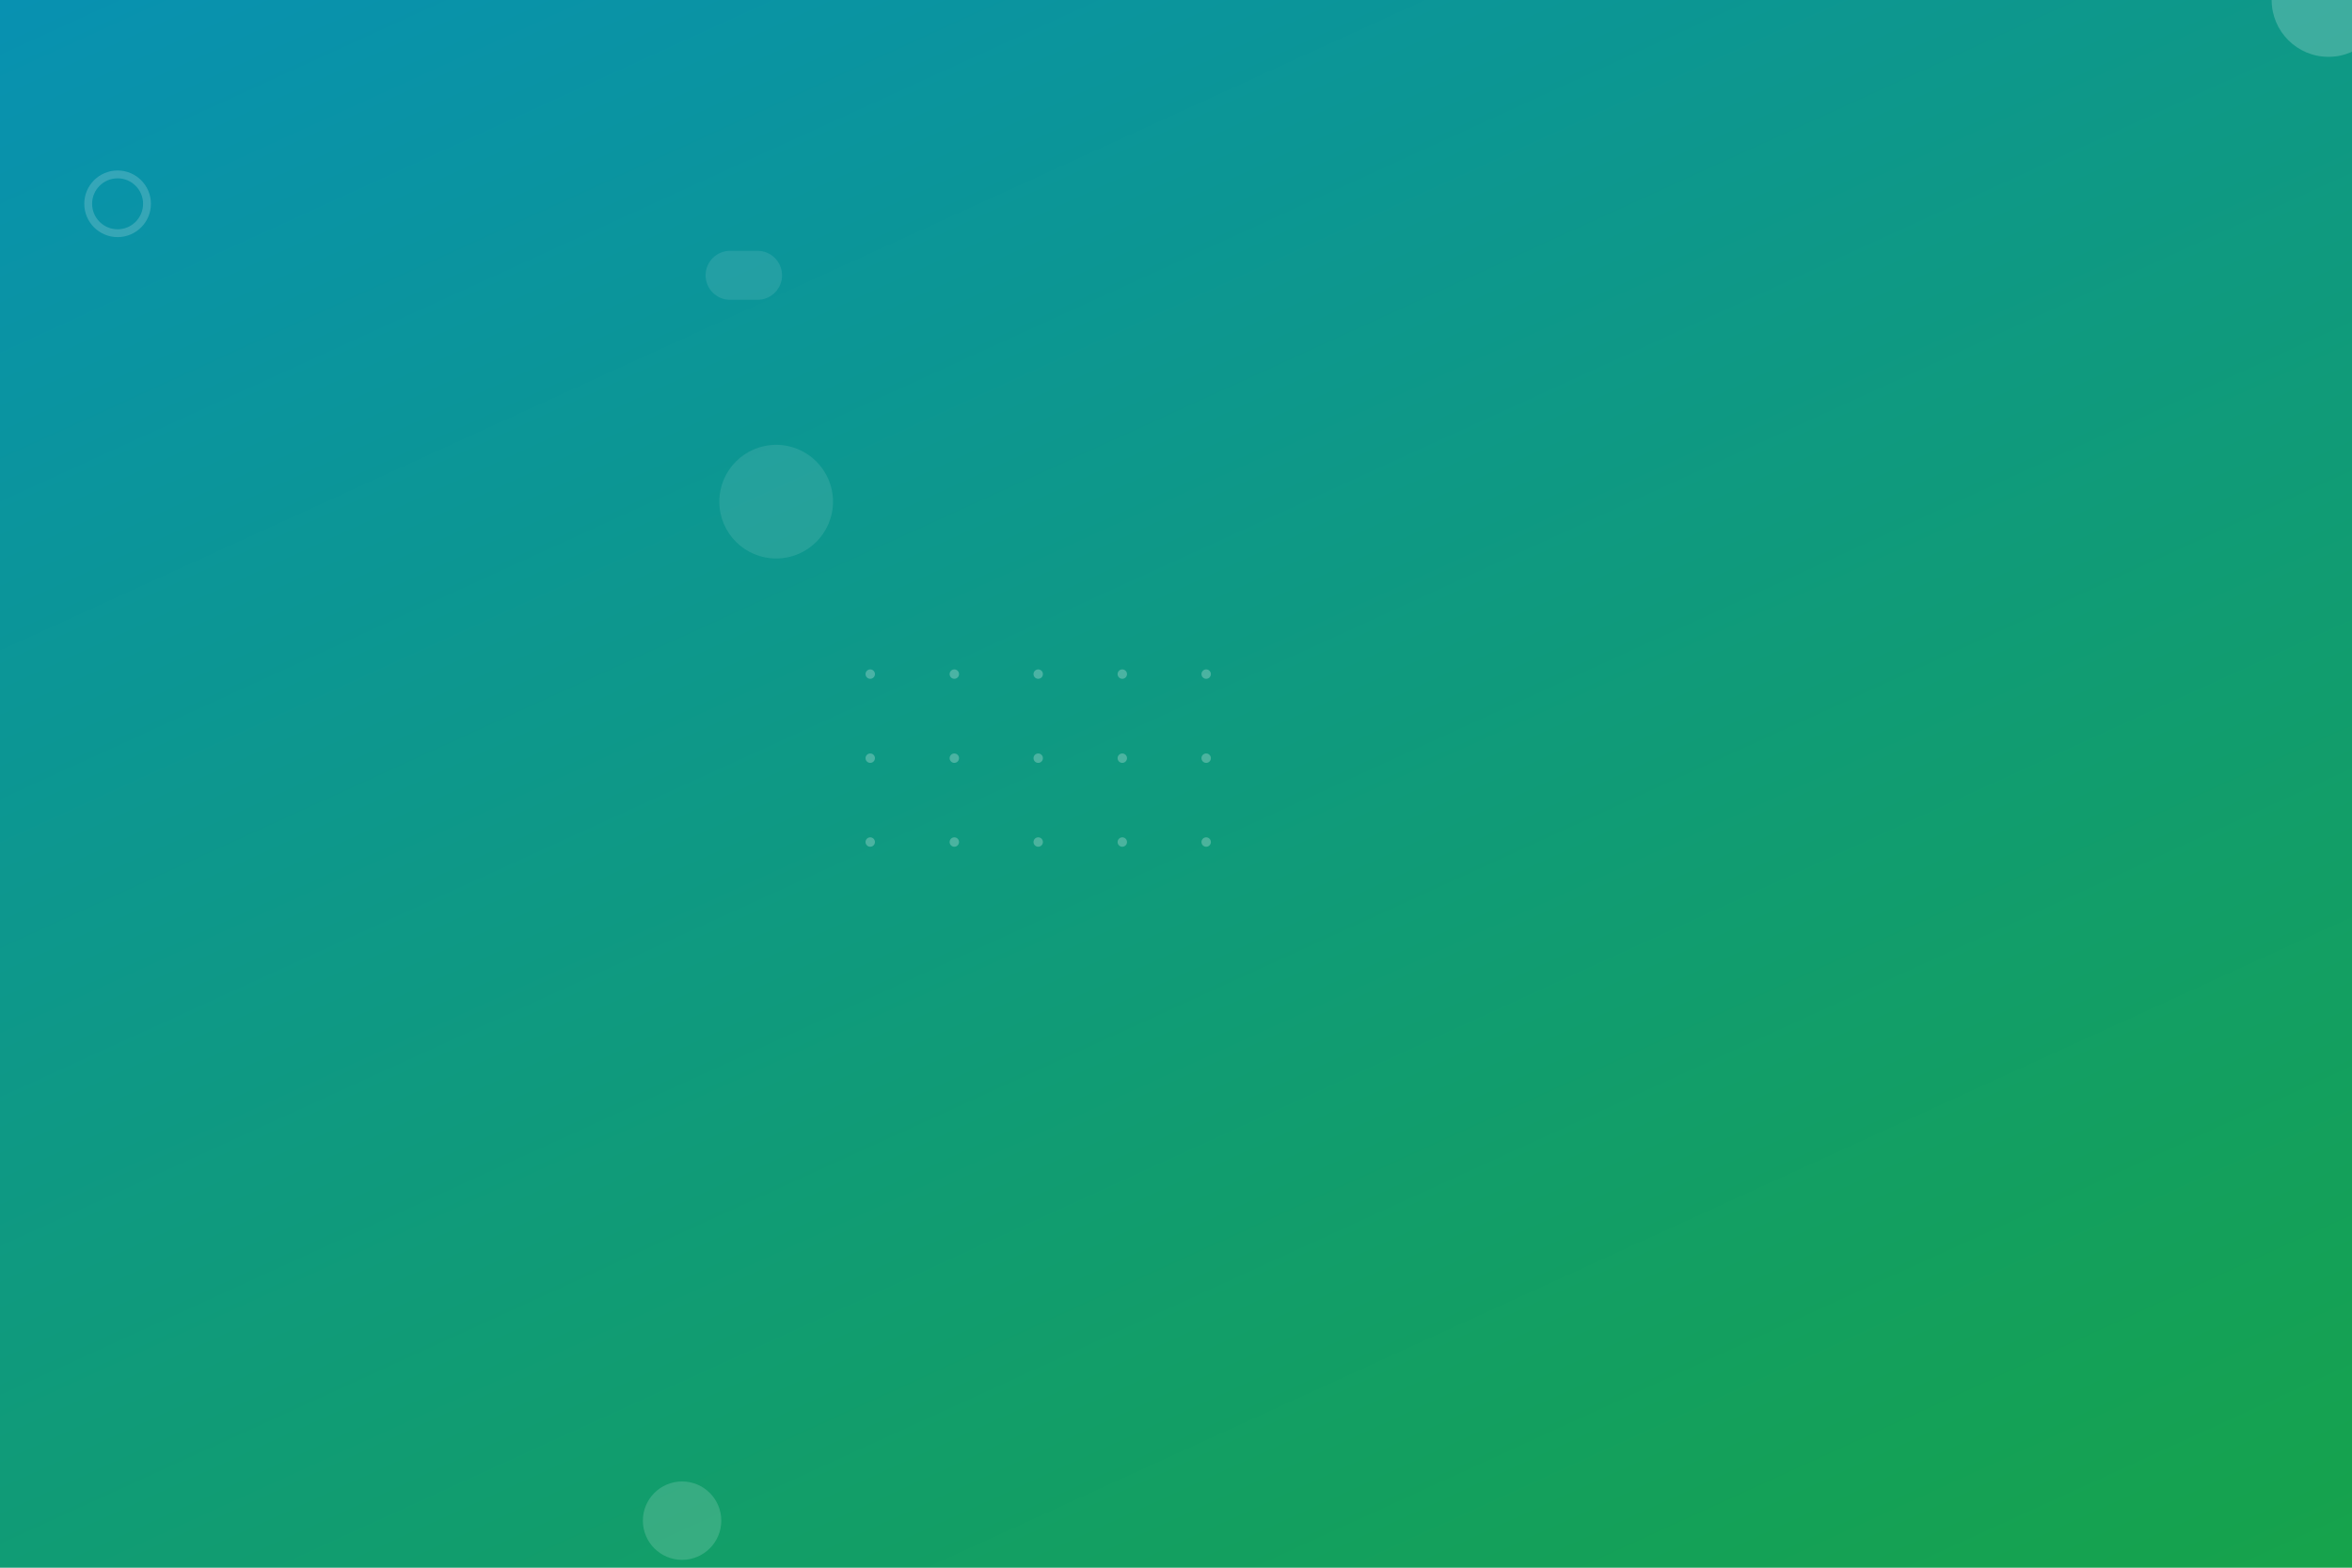
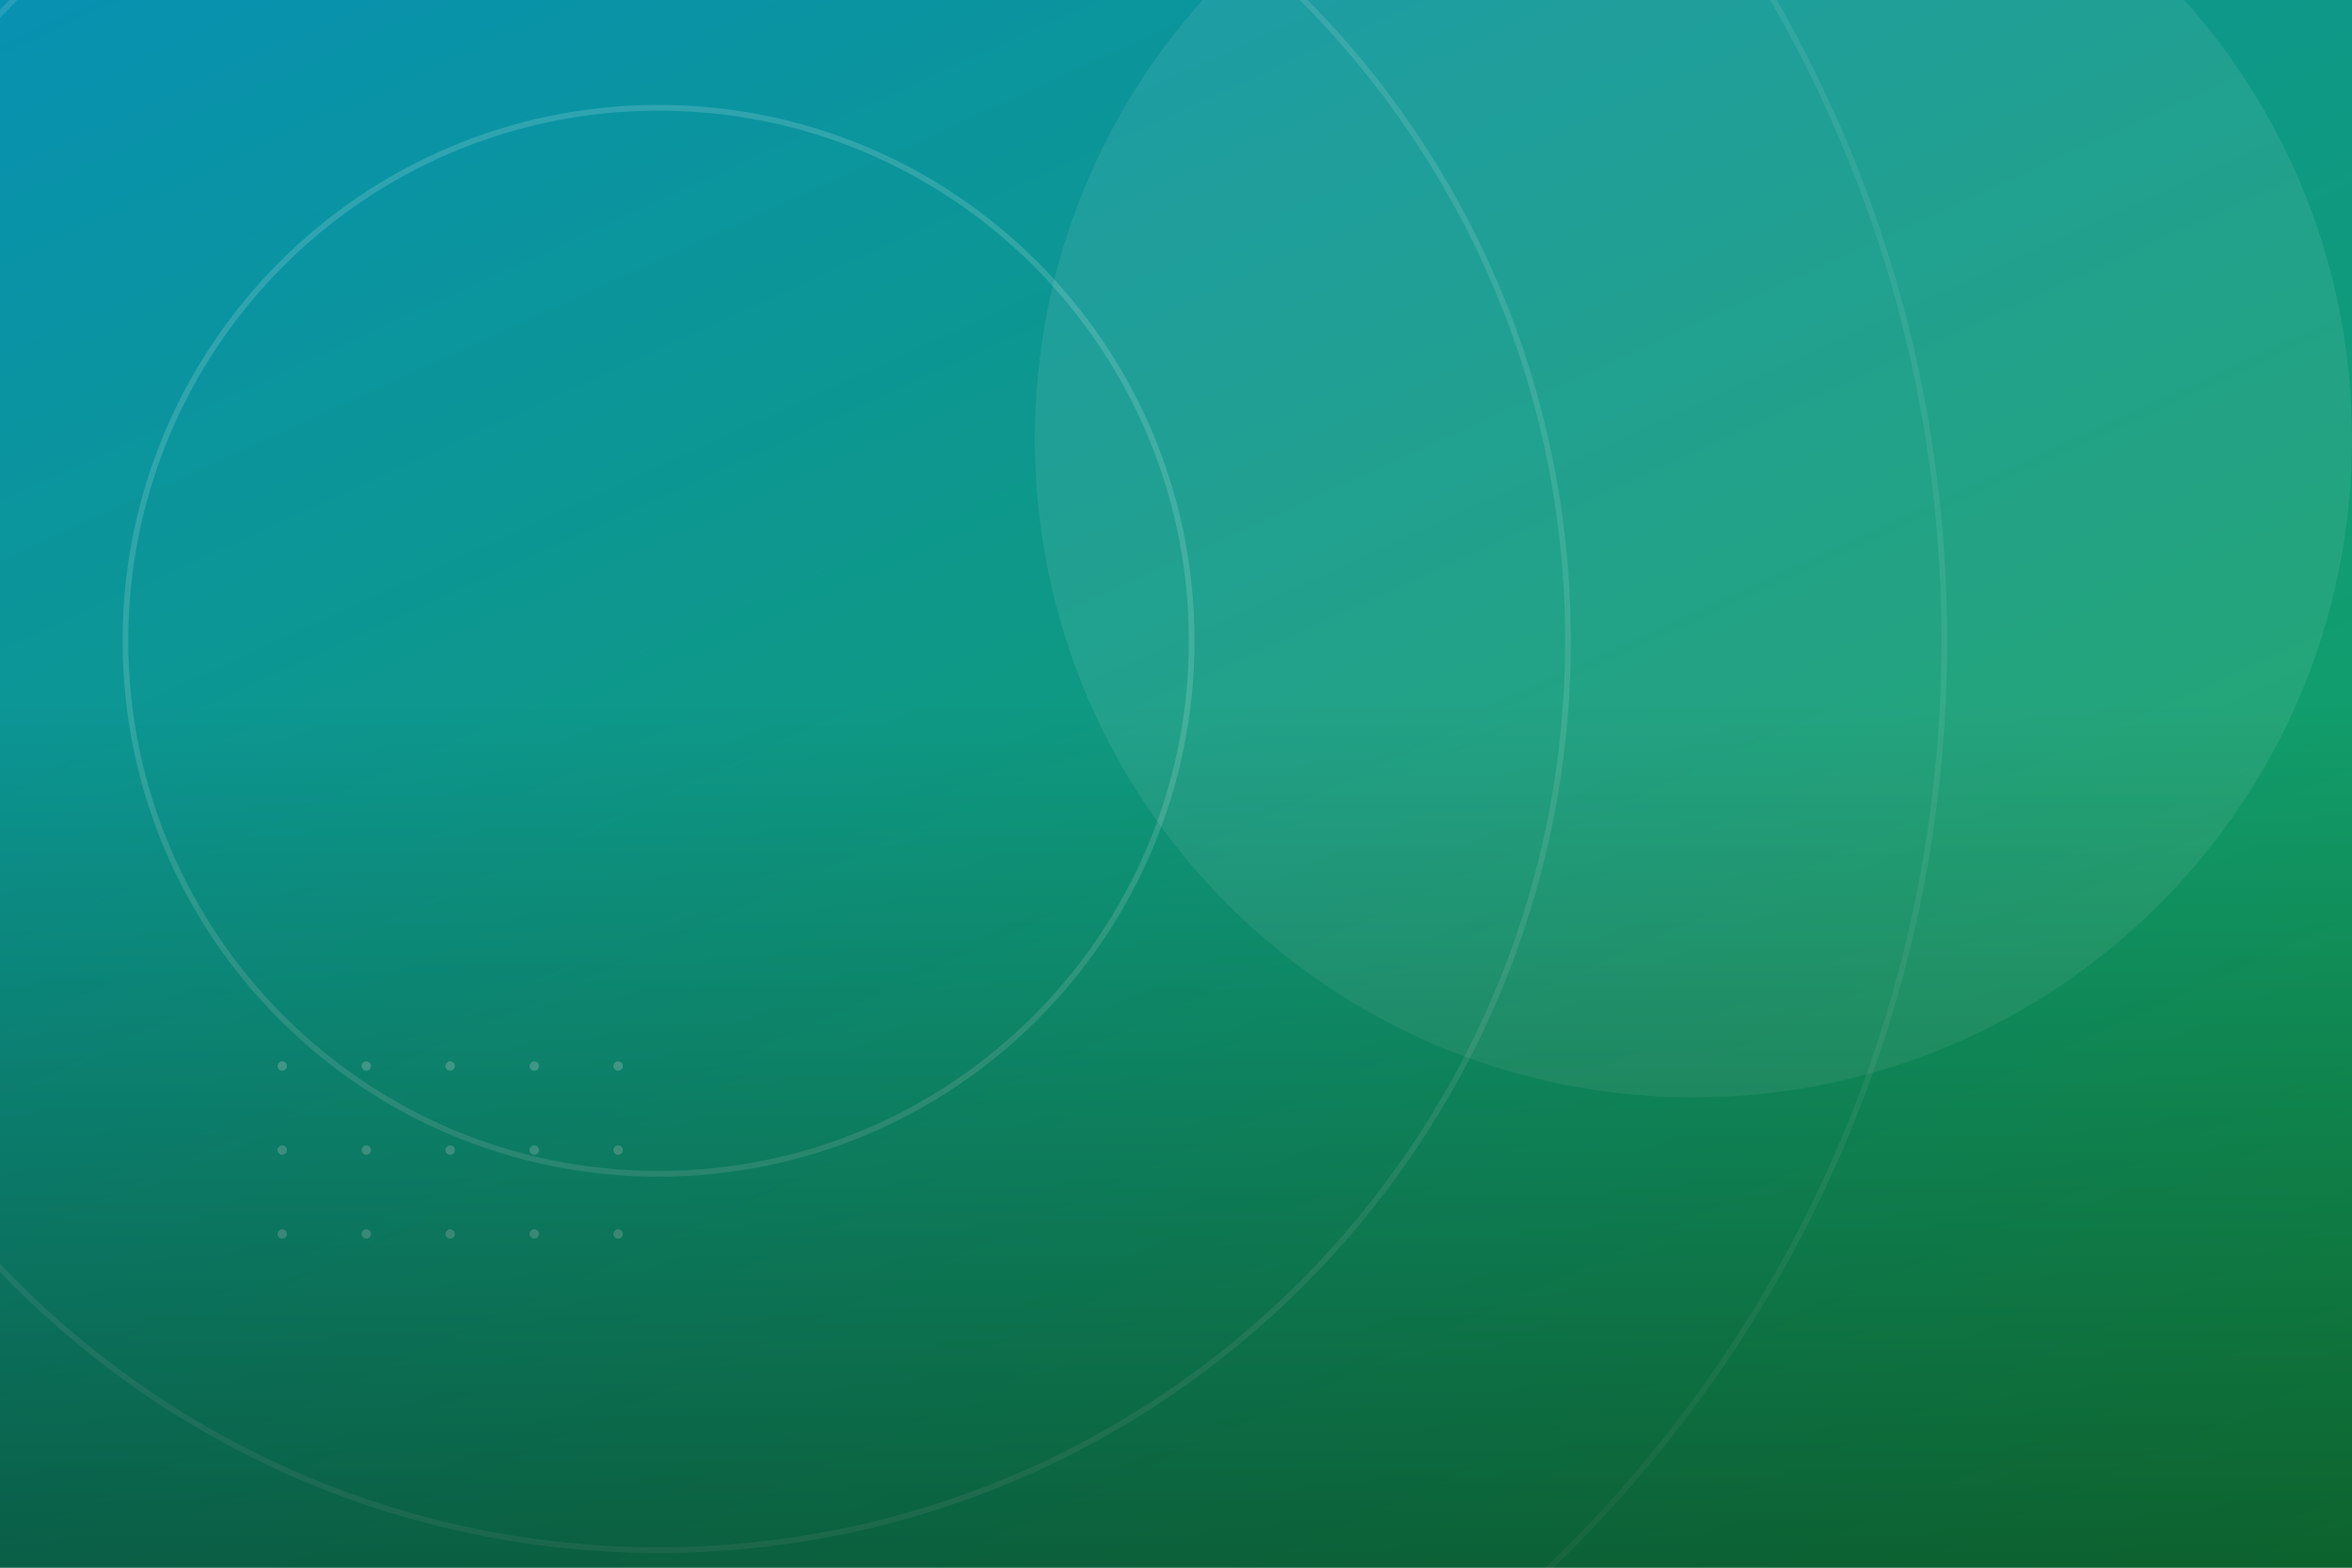
<svg xmlns="http://www.w3.org/2000/svg" viewBox="0 0 1200 800" width="1200" height="800" role="img" aria-hidden="true">
  <defs>
    <linearGradient id="g2033" x1="0" y1="0" x2="1" y2="1" gradientTransform="rotate(10 .5 .5)">
      <stop offset="0" stop-color="#0891b2" />
      <stop offset="1" stop-color="#16a34a" />
    </linearGradient>
+     <linearGradient id="g2033s" x1="0" y1="0" x2="0" y2="1">
+       <stop offset="0.45" stop-color="#000000" stop-opacity="0" />
+       <stop offset="1" stop-color="#000000" stop-opacity="0.4" />
+     </linearGradient>
  </defs>
  <rect width="1200" height="800" fill="url(#g2033)" />
-   <circle cx="33%" cy="32%" r="29" fill="#ffffff" opacity="0.10" />
-   <circle cx="29%" cy="97%" r="20" fill="#ffffff" opacity="0.16" />
-   <circle cx="99%" cy="0%" r="29" fill="#ffffff" opacity="0.20" />
-   <circle cx="5%" cy="13%" r="15" fill="none" stroke="#ffffff" stroke-opacity="0.18" stroke-width="4" />
-   <rect x="30%" y="16%" width="39" height="25" rx="12.5" fill="#ffffff" opacity="0.1" transform="rotate(-14 32% 1%)" />
-   <circle cx="444.0" cy="344.0" r="2.4" fill="#ffffff" opacity="0.25" />
-   <circle cx="486.9" cy="344.0" r="2.4" fill="#ffffff" opacity="0.25" />
-   <circle cx="529.7" cy="344.0" r="2.4" fill="#ffffff" opacity="0.25" />
-   <circle cx="572.6" cy="344.0" r="2.4" fill="#ffffff" opacity="0.25" />
-   <circle cx="615.4" cy="344.0" r="2.4" fill="#ffffff" opacity="0.25" />
-   <circle cx="444.0" cy="386.9" r="2.4" fill="#ffffff" opacity="0.25" />
-   <circle cx="486.9" cy="386.9" r="2.4" fill="#ffffff" opacity="0.25" />
-   <circle cx="529.7" cy="386.9" r="2.4" fill="#ffffff" opacity="0.25" />
-   <circle cx="572.6" cy="386.9" r="2.4" fill="#ffffff" opacity="0.25" />
-   <circle cx="615.4" cy="386.9" r="2.4" fill="#ffffff" opacity="0.25" />
-   <circle cx="444.0" cy="429.7" r="2.4" fill="#ffffff" opacity="0.25" />
-   <circle cx="486.9" cy="429.7" r="2.4" fill="#ffffff" opacity="0.25" />
-   <circle cx="529.7" cy="429.7" r="2.4" fill="#ffffff" opacity="0.25" />
-   <circle cx="572.6" cy="429.7" r="2.4" fill="#ffffff" opacity="0.25" />
-   <circle cx="615.4" cy="429.7" r="2.4" fill="#ffffff" opacity="0.25" />
+   <circle cx="336" cy="327" r="272" fill="none" stroke="#ffffff" stroke-opacity="0.150" stroke-width="2.9" />
+   <circle cx="336" cy="327" r="464" fill="none" stroke="#ffffff" stroke-opacity="0.115" stroke-width="2.9" />
+   <circle cx="336" cy="327" r="656" fill="none" stroke="#ffffff" stroke-opacity="0.080" stroke-width="2.9" />
+   <circle cx="864" cy="224" r="336" fill="#ffffff" opacity="0.08" />
+   <circle cx="144.0" cy="544.0" r="2.4" fill="#ffffff" opacity="0.25" />
+   <circle cx="186.9" cy="544.0" r="2.4" fill="#ffffff" opacity="0.25" />
+   <circle cx="229.7" cy="544.0" r="2.4" fill="#ffffff" opacity="0.25" />
+   <circle cx="272.6" cy="544.0" r="2.4" fill="#ffffff" opacity="0.25" />
+   <circle cx="315.4" cy="544.0" r="2.4" fill="#ffffff" opacity="0.25" />
+   <circle cx="144.0" cy="586.9" r="2.4" fill="#ffffff" opacity="0.25" />
+   <circle cx="186.9" cy="586.9" r="2.4" fill="#ffffff" opacity="0.25" />
+   <circle cx="229.7" cy="586.9" r="2.4" fill="#ffffff" opacity="0.25" />
+   <circle cx="272.6" cy="586.9" r="2.4" fill="#ffffff" opacity="0.25" />
+   <circle cx="315.4" cy="586.9" r="2.4" fill="#ffffff" opacity="0.25" />
+   <circle cx="144.0" cy="629.7" r="2.4" fill="#ffffff" opacity="0.25" />
+   <circle cx="186.9" cy="629.7" r="2.4" fill="#ffffff" opacity="0.25" />
+   <circle cx="229.7" cy="629.7" r="2.4" fill="#ffffff" opacity="0.25" />
+   <circle cx="272.6" cy="629.7" r="2.4" fill="#ffffff" opacity="0.25" />
+   <circle cx="315.4" cy="629.7" r="2.4" fill="#ffffff" opacity="0.25" />
+   <rect width="1200" height="800" fill="url(#g2033s)" />
</svg>
